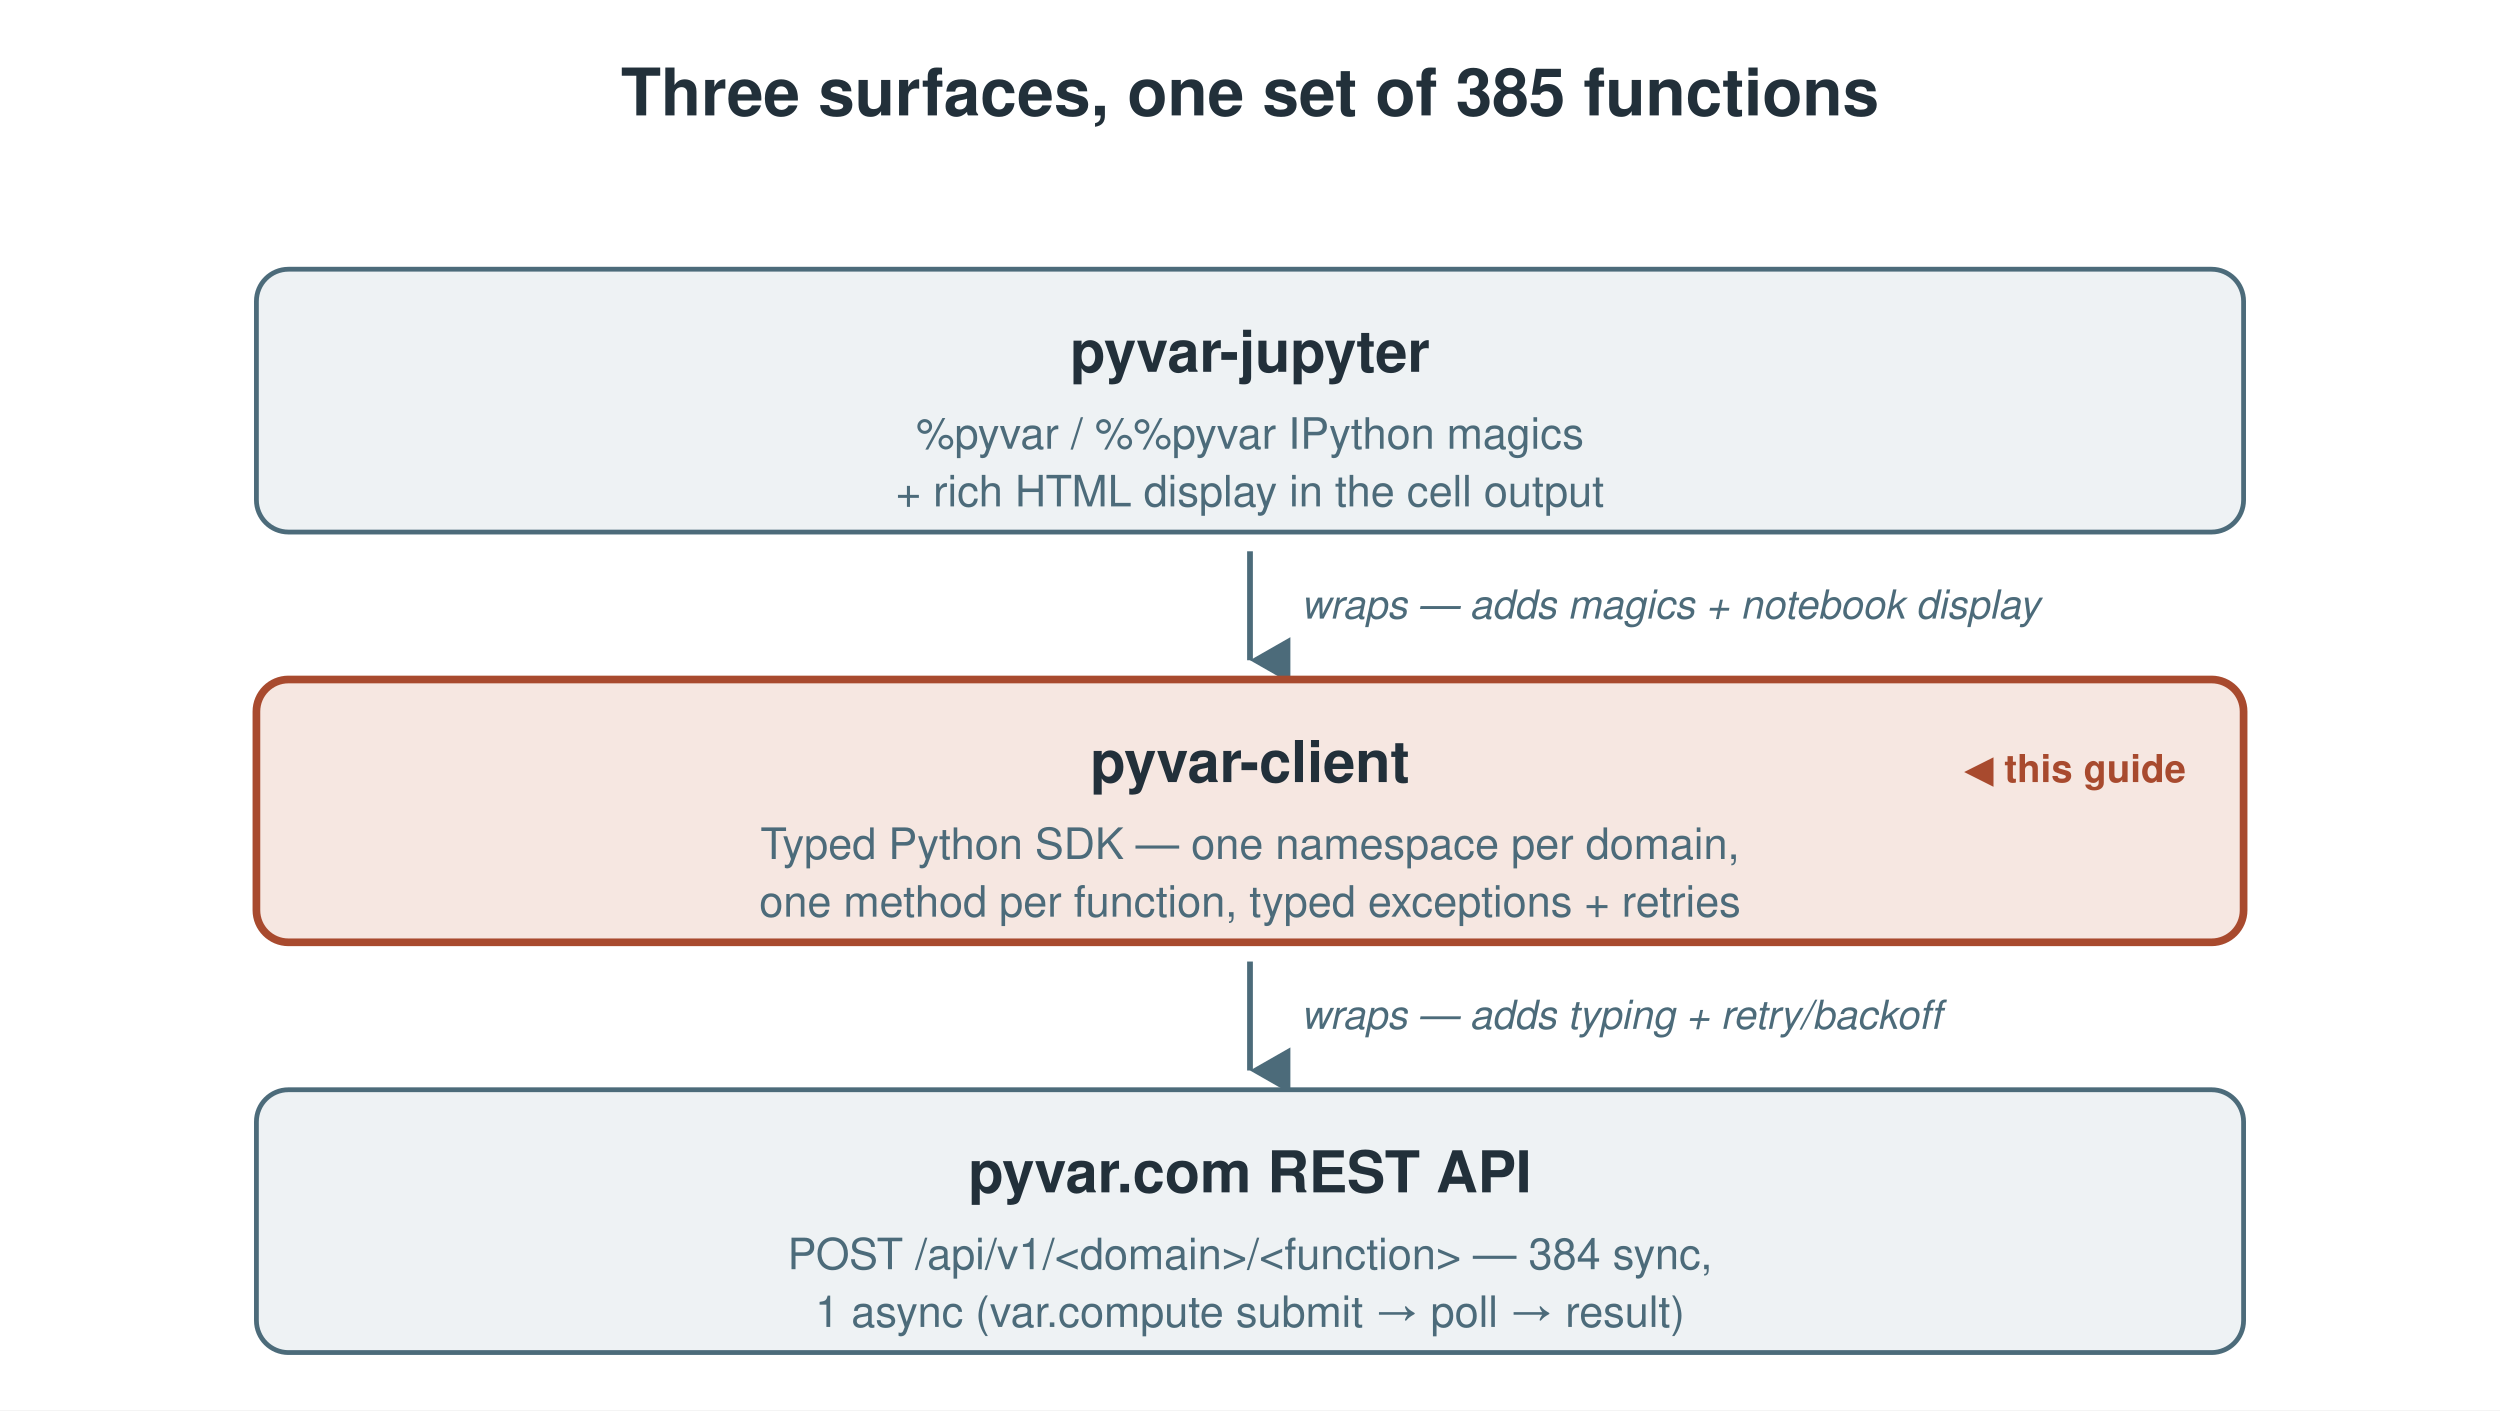
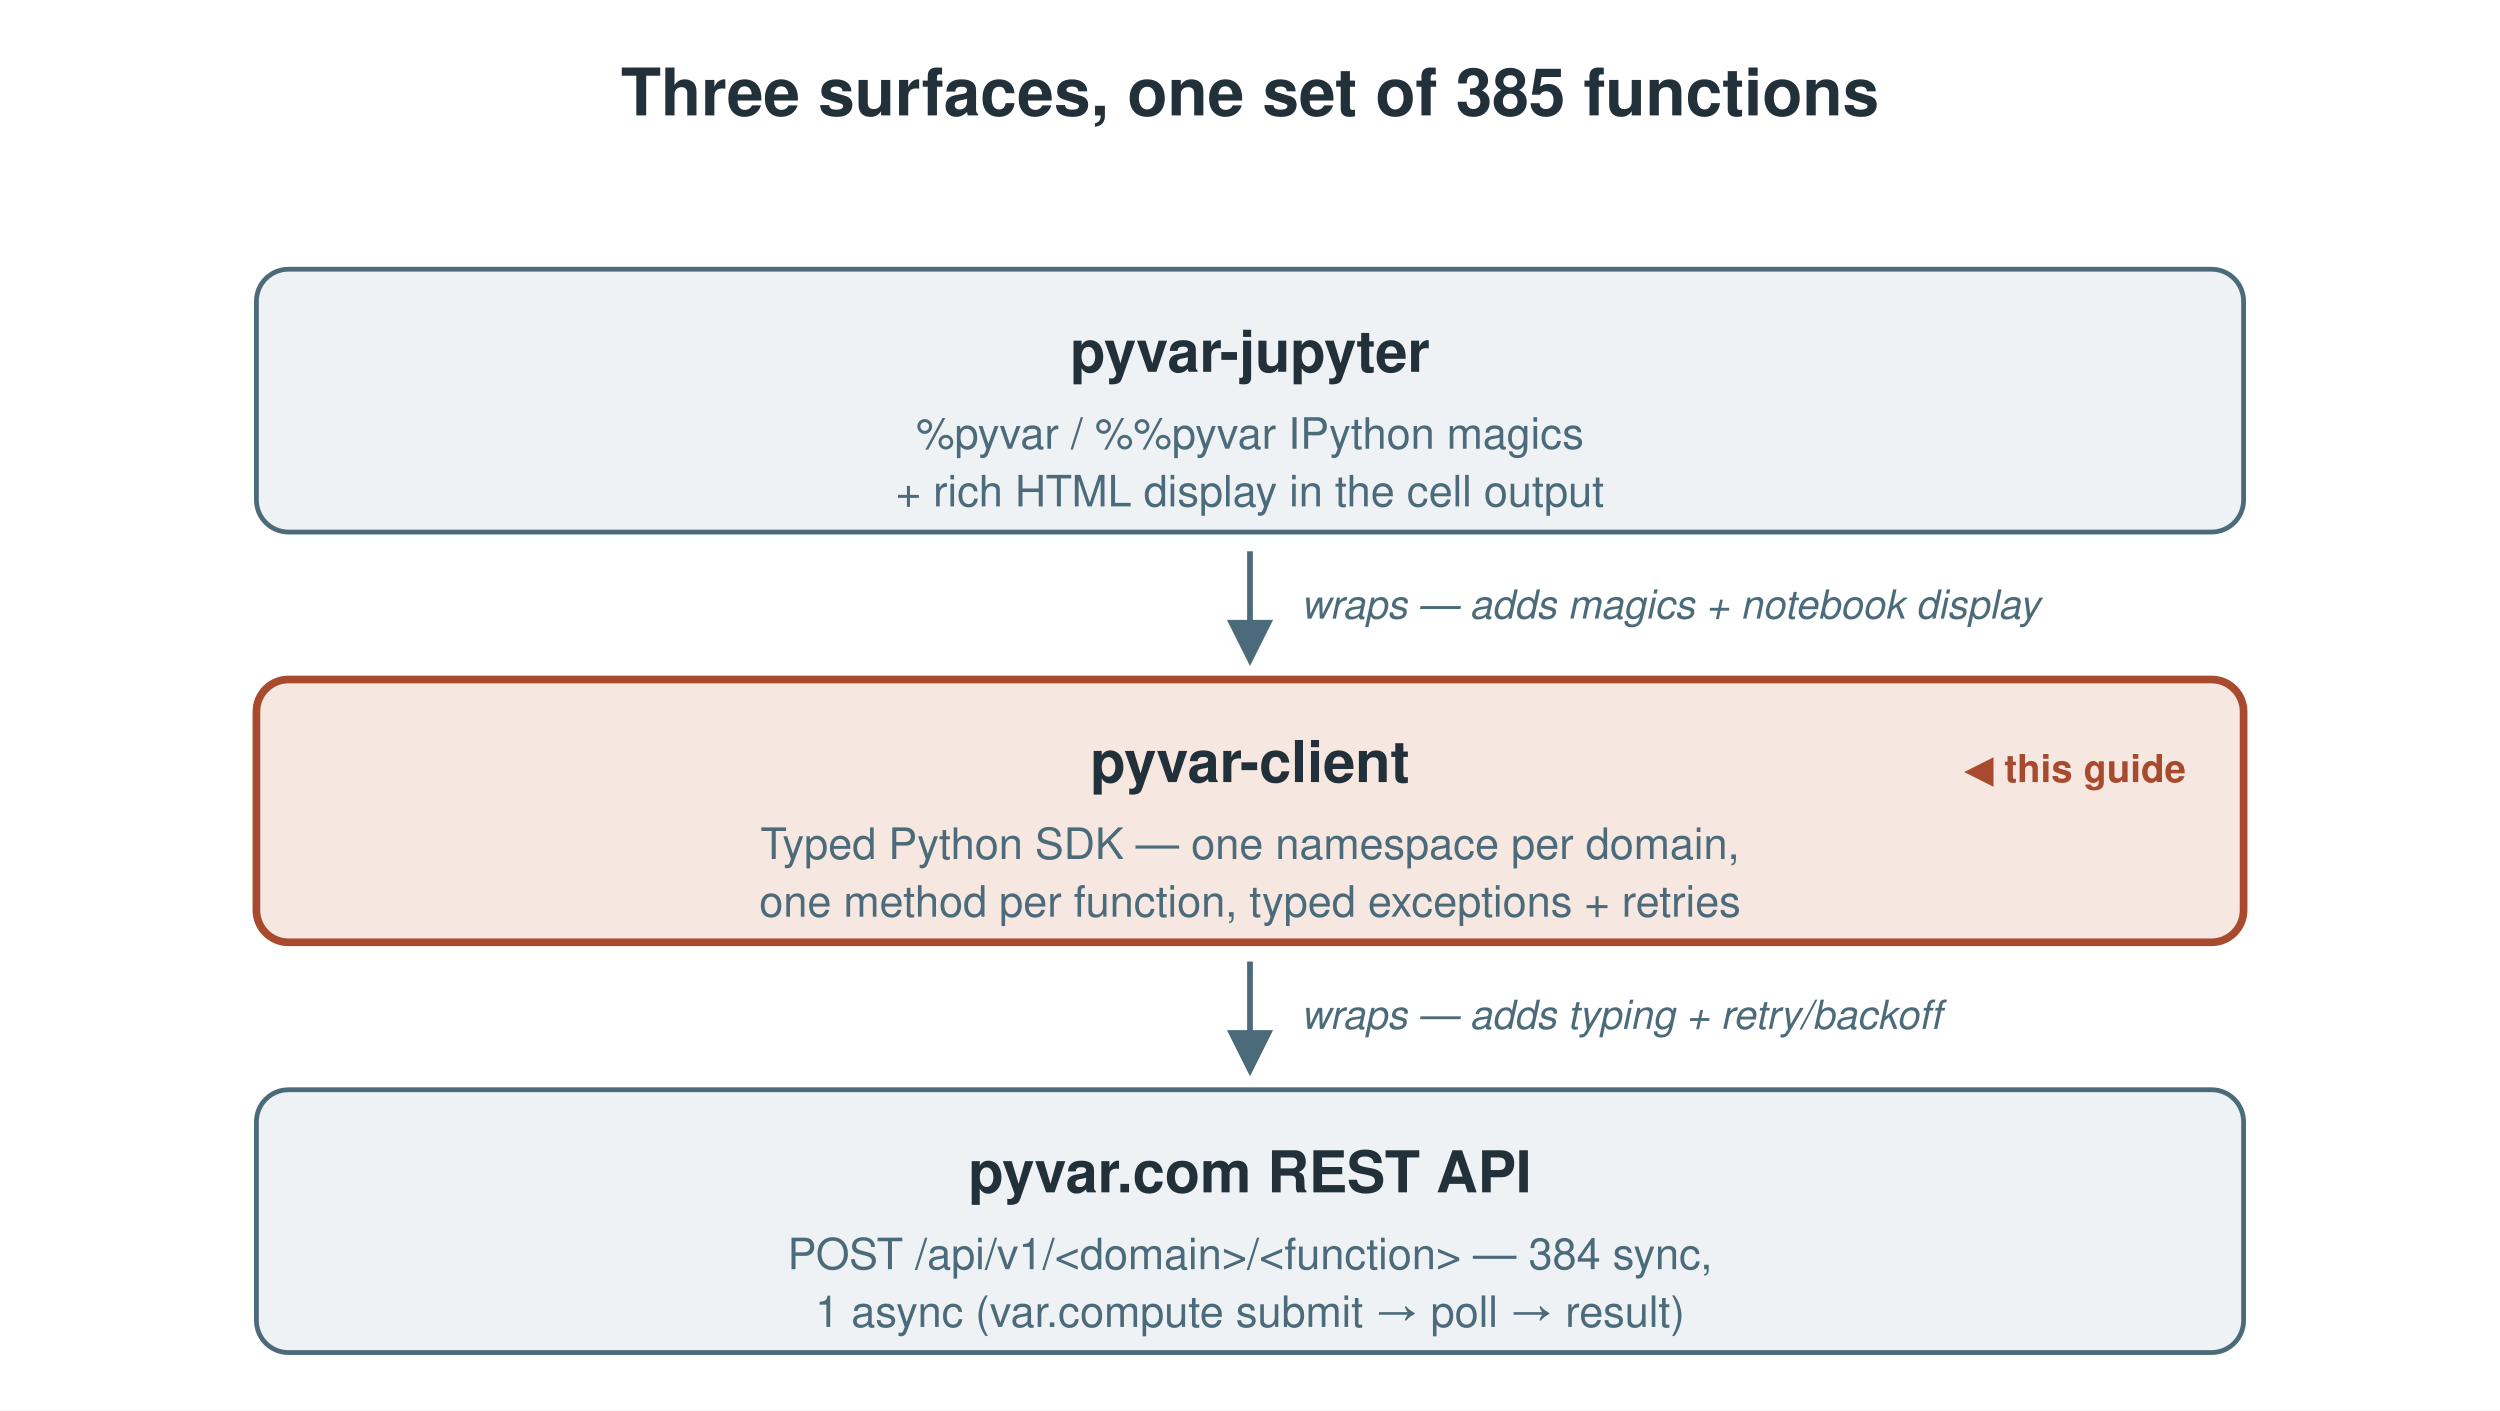
<svg xmlns="http://www.w3.org/2000/svg" width="780" height="440" viewBox="0 0 780 440">
  <rect width="780" height="440" fill="#ffffff" />
  <text x="390.0" y="36" font-family="Helvetica, Arial, sans-serif" font-size="20.5" font-weight="700" fill="#22303a" text-anchor="middle">Three surfaces, one set of 385 functions</text>
  <rect x="80" y="84" width="620" height="82" rx="10" fill="#eef2f4" stroke="#4c6b7a" stroke-width="1.5" />
  <text x="390.0" y="116" font-family="Helvetica, Arial, sans-serif" font-size="18" font-weight="700" fill="#22303a" text-anchor="middle">pyvar-jupyter</text>
  <text x="390.0" y="140" font-family="Helvetica, Arial, sans-serif" font-size="13.5" font-weight="normal" fill="#4c6b7a" text-anchor="middle">%pyvar / %%pyvar IPython magics</text>
  <text x="390.0" y="158" font-family="Helvetica, Arial, sans-serif" font-size="13.5" font-weight="normal" fill="#4c6b7a" text-anchor="middle">+ rich HTML display in the cell output</text>
  <defs>
-     <marker id="ah55442" markerWidth="8" markerHeight="8" refX="4" refY="7" orient="auto">
-       <path d="M0,0 L8,0 L4,7 z" fill="#4c6b7a" />
+     <marker id="ah55442" markerWidth="8" markerHeight="8" refX="7" refY="4" orient="auto">
+       <path d="M0,0 L8,4 L0,8 z" fill="#4c6b7a" />
    </marker>
  </defs>
  <line x1="390.0" y1="172" x2="390.0" y2="206" stroke="#4c6b7a" stroke-width="1.8" marker-end="url(#ah55442)" />
  <text x="406.0" y="193.0" font-family="Helvetica, Arial, sans-serif" font-size="12.5" font-weight="normal" fill="#4c6b7a" text-anchor="start" font-style="italic">wraps — adds magics + notebook display</text>
  <rect x="80" y="212" width="620" height="82" rx="10" fill="#f6e7e1" stroke="#a84a2e" stroke-width="2.4" />
  <text x="390.0" y="244" font-family="Helvetica, Arial, sans-serif" font-size="18" font-weight="700" fill="#22303a" text-anchor="middle">pyvar-client</text>
  <text x="390.0" y="268" font-family="Helvetica, Arial, sans-serif" font-size="13.5" font-weight="normal" fill="#4c6b7a" text-anchor="middle">Typed Python SDK — one namespace per domain,</text>
  <text x="390.0" y="286" font-family="Helvetica, Arial, sans-serif" font-size="13.5" font-weight="normal" fill="#4c6b7a" text-anchor="middle">one method per function, typed exceptions + retries</text>
  <text x="682" y="244" font-family="Helvetica, Arial, sans-serif" font-size="12" font-weight="700" fill="#a84a2e" text-anchor="end">◀ this guide</text>
  <defs>
-     <marker id="ah47278" markerWidth="8" markerHeight="8" refX="4" refY="7" orient="auto">
-       <path d="M0,0 L8,0 L4,7 z" fill="#4c6b7a" />
+     <marker id="ah47278" markerWidth="8" markerHeight="8" refX="7" refY="4" orient="auto">
+       <path d="M0,0 L8,4 L0,8 z" fill="#4c6b7a" />
    </marker>
  </defs>
  <line x1="390.0" y1="300" x2="390.0" y2="334" stroke="#4c6b7a" stroke-width="1.8" marker-end="url(#ah47278)" />
  <text x="406.0" y="321.0" font-family="Helvetica, Arial, sans-serif" font-size="12.5" font-weight="normal" fill="#4c6b7a" text-anchor="start" font-style="italic">wraps — adds typing + retry/backoff</text>
  <rect x="80" y="340" width="620" height="82" rx="10" fill="#eef2f4" stroke="#4c6b7a" stroke-width="1.5" />
  <text x="390.0" y="372" font-family="Helvetica, Arial, sans-serif" font-size="18" font-weight="700" fill="#22303a" text-anchor="middle">pyvar.com REST API</text>
  <text x="390.0" y="396" font-family="Helvetica, Arial, sans-serif" font-size="13.5" font-weight="normal" fill="#4c6b7a" text-anchor="middle">POST /api/v1/&lt;domain&gt;/&lt;function&gt; — 384 sync,</text>
  <text x="390.0" y="414" font-family="Helvetica, Arial, sans-serif" font-size="13.5" font-weight="normal" fill="#4c6b7a" text-anchor="middle">1 async (var.compute submit → poll → result)</text>
  <text x="390.0" y="458" font-family="Helvetica, Arial, sans-serif" font-size="12.5" font-weight="normal" fill="#4c6b7a" text-anchor="middle" font-style="italic">Same 385 functions underneath — no duplicated auth or retry logic between surfaces</text>
</svg>
